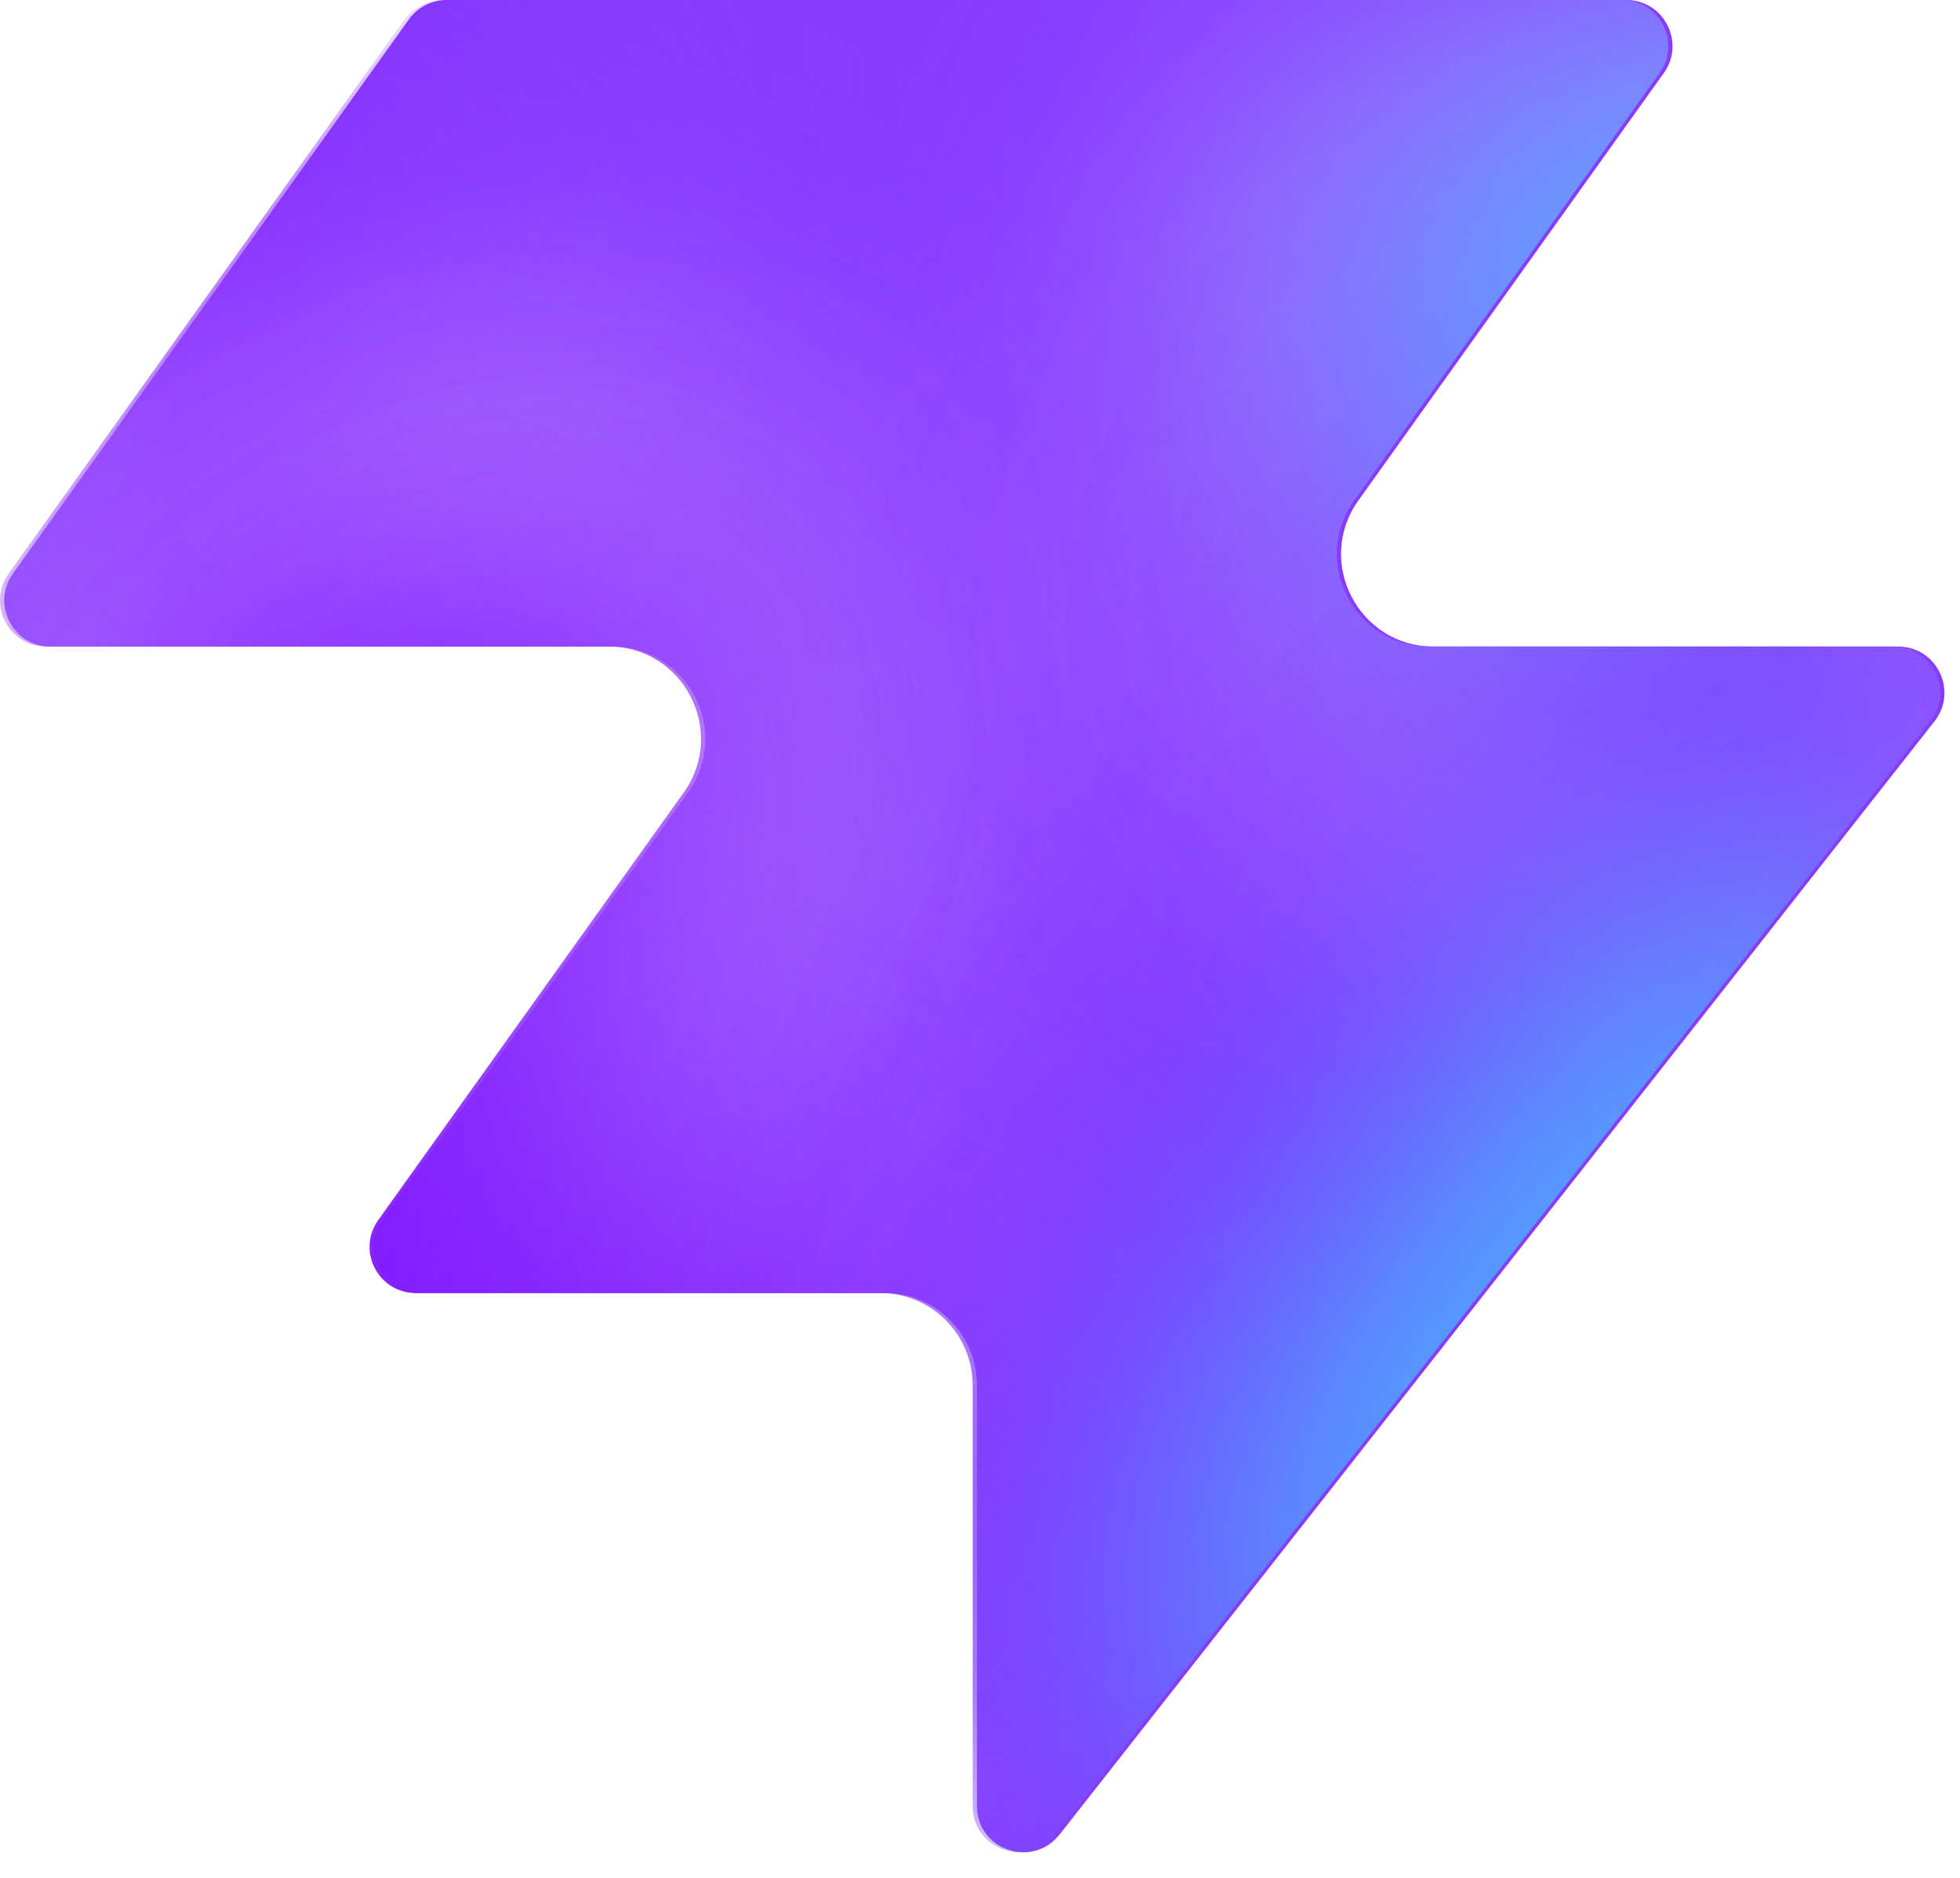
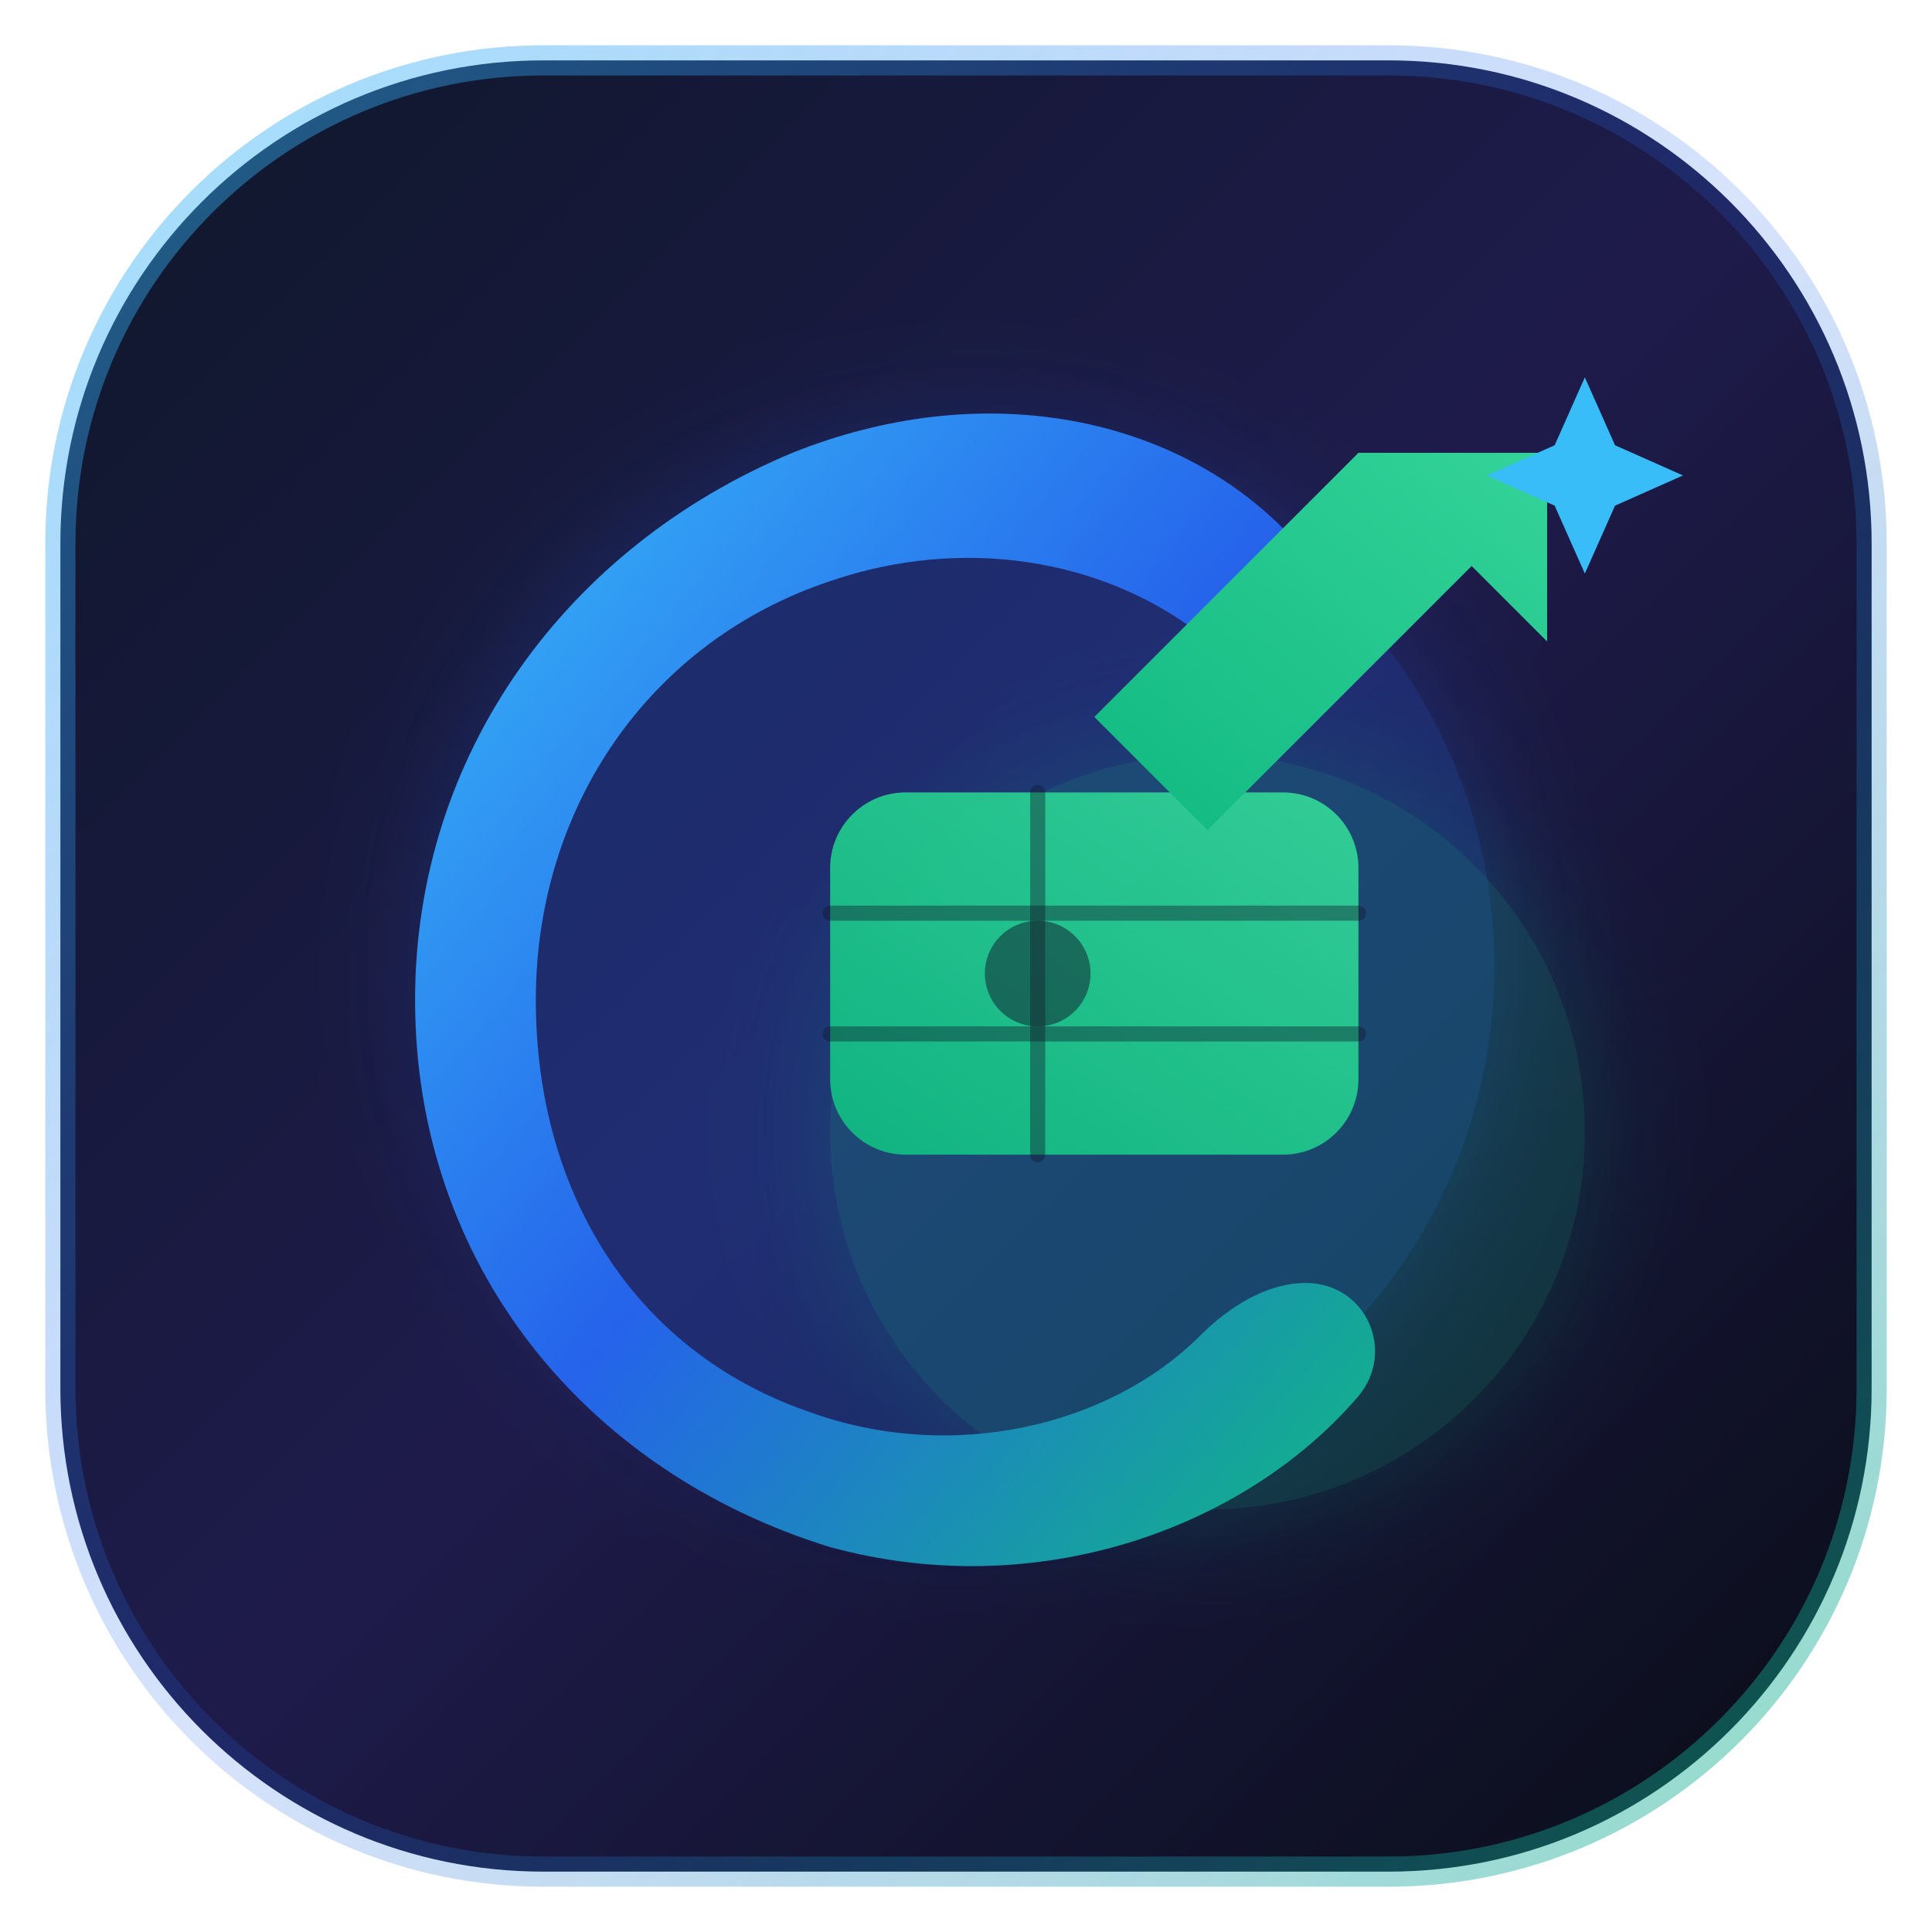
- <svg xmlns="http://www.w3.org/2000/svg" width="48" height="46" fill="none" viewBox="0 0 48 46">
-   <path fill="#863bff" d="M25.946 44.938c-.664.845-2.021.375-2.021-.698V33.937a2.26 2.26 0 0 0-2.262-2.262H10.287c-.92 0-1.456-1.04-.92-1.788l7.48-10.471c1.07-1.497 0-3.578-1.842-3.578H1.237c-.92 0-1.456-1.04-.92-1.788L10.013.474c.214-.297.556-.474.92-.474h28.894c.92 0 1.456 1.04.92 1.788l-7.48 10.471c-1.07 1.498 0 3.579 1.842 3.579h11.377c.943 0 1.473 1.088.89 1.83L25.947 44.94z" style="fill:#863bff;fill:color(display-p3 .525 .23 1);fill-opacity:1" />
-   <mask id="a" width="48" height="46" x="0" y="0" maskUnits="userSpaceOnUse" style="mask-type:alpha">
-     <path fill="#000" d="M25.842 44.938c-.664.844-2.021.375-2.021-.698V33.937a2.26 2.26 0 0 0-2.262-2.262H10.183c-.92 0-1.456-1.04-.92-1.788l7.48-10.471c1.07-1.498 0-3.579-1.842-3.579H1.133c-.92 0-1.456-1.04-.92-1.787L9.91.473c.214-.297.556-.474.92-.474h28.894c.92 0 1.456 1.04.92 1.788l-7.48 10.471c-1.07 1.498 0 3.578 1.842 3.578h11.377c.943 0 1.473 1.088.89 1.832L25.843 44.94z" style="fill:#000;fill-opacity:1" />
-   </mask>
-   <g mask="url(#a)">
-     <g filter="url(#b)">
-       <ellipse cx="5.508" cy="14.704" fill="#ede6ff" rx="5.508" ry="14.704" style="fill:#ede6ff;fill:color(display-p3 .927 .903 1);fill-opacity:1" transform="matrix(.00324 1 1 -.00324 -4.47 31.516)" />
-     </g>
-     <g filter="url(#c)">
-       <ellipse cx="10.399" cy="29.851" fill="#ede6ff" rx="10.399" ry="29.851" style="fill:#ede6ff;fill:color(display-p3 .927 .903 1);fill-opacity:1" transform="matrix(.00324 1 1 -.00324 -39.328 7.883)" />
-     </g>
-     <g filter="url(#d)">
-       <ellipse cx="5.508" cy="30.487" fill="#7e14ff" rx="5.508" ry="30.487" style="fill:#7e14ff;fill:color(display-p3 .492 .077 1);fill-opacity:1" transform="rotate(89.814 -25.913 -14.639)scale(1 -1)" />
-     </g>
-     <g filter="url(#e)">
-       <ellipse cx="5.508" cy="30.599" fill="#7e14ff" rx="5.508" ry="30.599" style="fill:#7e14ff;fill:color(display-p3 .492 .077 1);fill-opacity:1" transform="rotate(89.814 -32.644 -3.334)scale(1 -1)" />
-     </g>
-     <g filter="url(#f)">
-       <ellipse cx="5.508" cy="30.599" fill="#7e14ff" rx="5.508" ry="30.599" style="fill:#7e14ff;fill:color(display-p3 .492 .077 1);fill-opacity:1" transform="matrix(.00324 1 1 -.00324 -34.34 30.47)" />
-     </g>
-     <g filter="url(#g)">
-       <ellipse cx="14.072" cy="22.078" fill="#ede6ff" rx="14.072" ry="22.078" style="fill:#ede6ff;fill:color(display-p3 .927 .903 1);fill-opacity:1" transform="rotate(93.35 24.506 48.493)scale(-1 1)" />
-     </g>
-     <g filter="url(#h)">
-       <ellipse cx="3.47" cy="21.501" fill="#7e14ff" rx="3.47" ry="21.501" style="fill:#7e14ff;fill:color(display-p3 .492 .077 1);fill-opacity:1" transform="rotate(89.009 28.708 47.59)scale(-1 1)" />
-     </g>
-     <g filter="url(#i)">
-       <ellipse cx="3.47" cy="21.501" fill="#7e14ff" rx="3.47" ry="21.501" style="fill:#7e14ff;fill:color(display-p3 .492 .077 1);fill-opacity:1" transform="rotate(89.009 28.708 47.59)scale(-1 1)" />
-     </g>
-     <g filter="url(#j)">
-       <ellipse cx=".387" cy="8.972" fill="#7e14ff" rx="4.407" ry="29.108" style="fill:#7e14ff;fill:color(display-p3 .492 .077 1);fill-opacity:1" transform="rotate(39.51 .387 8.972)" />
-     </g>
-     <g filter="url(#k)">
-       <ellipse cx="47.523" cy="-6.092" fill="#7e14ff" rx="4.407" ry="29.108" style="fill:#7e14ff;fill:color(display-p3 .492 .077 1);fill-opacity:1" transform="rotate(37.892 47.523 -6.092)" />
-     </g>
-     <g filter="url(#l)">
-       <ellipse cx="41.412" cy="6.333" fill="#47bfff" rx="5.971" ry="9.665" style="fill:#47bfff;fill:color(display-p3 .28 .748 1);fill-opacity:1" transform="rotate(37.892 41.412 6.333)" />
-     </g>
-     <g filter="url(#m)">
-       <ellipse cx="-1.879" cy="38.332" fill="#7e14ff" rx="4.407" ry="29.108" style="fill:#7e14ff;fill:color(display-p3 .492 .077 1);fill-opacity:1" transform="rotate(37.892 -1.88 38.332)" />
-     </g>
-     <g filter="url(#n)">
-       <ellipse cx="-1.879" cy="38.332" fill="#7e14ff" rx="4.407" ry="29.108" style="fill:#7e14ff;fill:color(display-p3 .492 .077 1);fill-opacity:1" transform="rotate(37.892 -1.88 38.332)" />
-     </g>
-     <g filter="url(#o)">
-       <ellipse cx="35.651" cy="29.907" fill="#7e14ff" rx="4.407" ry="29.108" style="fill:#7e14ff;fill:color(display-p3 .492 .077 1);fill-opacity:1" transform="rotate(37.892 35.651 29.907)" />
-     </g>
-     <g filter="url(#p)">
-       <ellipse cx="38.418" cy="32.4" fill="#47bfff" rx="5.971" ry="15.297" style="fill:#47bfff;fill:color(display-p3 .28 .748 1);fill-opacity:1" transform="rotate(37.892 38.418 32.4)" />
-     </g>
-   </g>
+ <svg xmlns="http://www.w3.org/2000/svg" viewBox="0 0 512 512" width="100%" height="100%">
  <defs>
-     <filter id="b" width="60.045" height="41.654" x="-19.77" y="16.149" color-interpolation-filters="sRGB" filterUnits="userSpaceOnUse">
-       <feFlood flood-opacity="0" result="BackgroundImageFix" />
-       <feBlend in="SourceGraphic" in2="BackgroundImageFix" result="shape" />
-       <feGaussianBlur result="effect1_foregroundBlur_2002_17158" stdDeviation="7.659" />
+     <linearGradient id="bgGrad" x1="0%" y1="0%" x2="100%" y2="100%">
+       <stop offset="0%" stop-color="#0f172a" />
+       <stop offset="50%" stop-color="#1e1b4b" />
+       <stop offset="100%" stop-color="#090d16" />
+     </linearGradient>
+     <linearGradient id="brandGrad" x1="0%" y1="0%" x2="100%" y2="100%">
+       <stop offset="0%" stop-color="#38bdf8" />
+       <stop offset="50%" stop-color="#2563eb" />
+       <stop offset="100%" stop-color="#10b981" />
+     </linearGradient>
+     <linearGradient id="accentGrad" x1="0%" y1="100%" x2="100%" y2="0%">
+       <stop offset="0%" stop-color="#10b981" />
+       <stop offset="100%" stop-color="#34d399" />
+     </linearGradient>
+     <filter id="glow" x="-20%" y="-20%" width="140%" height="140%">
+       <feGaussianBlur stdDeviation="16" result="blur" />
+       <feComposite in="SourceGraphic" in2="blur" operator="over" />
    </filter>
-     <filter id="c" width="90.34" height="51.437" x="-54.613" y="-7.533" color-interpolation-filters="sRGB" filterUnits="userSpaceOnUse">
-       <feFlood flood-opacity="0" result="BackgroundImageFix" />
-       <feBlend in="SourceGraphic" in2="BackgroundImageFix" result="shape" />
-       <feGaussianBlur result="effect1_foregroundBlur_2002_17158" stdDeviation="7.659" />
-     </filter>
-     <filter id="d" width="79.355" height="29.4" x="-49.64" y="2.03" color-interpolation-filters="sRGB" filterUnits="userSpaceOnUse">
-       <feFlood flood-opacity="0" result="BackgroundImageFix" />
-       <feBlend in="SourceGraphic" in2="BackgroundImageFix" result="shape" />
-       <feGaussianBlur result="effect1_foregroundBlur_2002_17158" stdDeviation="4.596" />
-     </filter>
-     <filter id="e" width="79.579" height="29.4" x="-45.045" y="20.029" color-interpolation-filters="sRGB" filterUnits="userSpaceOnUse">
-       <feFlood flood-opacity="0" result="BackgroundImageFix" />
-       <feBlend in="SourceGraphic" in2="BackgroundImageFix" result="shape" />
-       <feGaussianBlur result="effect1_foregroundBlur_2002_17158" stdDeviation="4.596" />
-     </filter>
-     <filter id="f" width="79.579" height="29.4" x="-43.513" y="21.178" color-interpolation-filters="sRGB" filterUnits="userSpaceOnUse">
-       <feFlood flood-opacity="0" result="BackgroundImageFix" />
-       <feBlend in="SourceGraphic" in2="BackgroundImageFix" result="shape" />
-       <feGaussianBlur result="effect1_foregroundBlur_2002_17158" stdDeviation="4.596" />
-     </filter>
-     <filter id="g" width="74.749" height="58.852" x="15.756" y="-17.901" color-interpolation-filters="sRGB" filterUnits="userSpaceOnUse">
-       <feFlood flood-opacity="0" result="BackgroundImageFix" />
-       <feBlend in="SourceGraphic" in2="BackgroundImageFix" result="shape" />
-       <feGaussianBlur result="effect1_foregroundBlur_2002_17158" stdDeviation="7.659" />
-     </filter>
-     <filter id="h" width="61.377" height="25.362" x="23.548" y="2.284" color-interpolation-filters="sRGB" filterUnits="userSpaceOnUse">
-       <feFlood flood-opacity="0" result="BackgroundImageFix" />
-       <feBlend in="SourceGraphic" in2="BackgroundImageFix" result="shape" />
-       <feGaussianBlur result="effect1_foregroundBlur_2002_17158" stdDeviation="4.596" />
-     </filter>
-     <filter id="i" width="61.377" height="25.362" x="23.548" y="2.284" color-interpolation-filters="sRGB" filterUnits="userSpaceOnUse">
-       <feFlood flood-opacity="0" result="BackgroundImageFix" />
-       <feBlend in="SourceGraphic" in2="BackgroundImageFix" result="shape" />
-       <feGaussianBlur result="effect1_foregroundBlur_2002_17158" stdDeviation="4.596" />
-     </filter>
-     <filter id="j" width="56.045" height="63.649" x="-27.636" y="-22.853" color-interpolation-filters="sRGB" filterUnits="userSpaceOnUse">
-       <feFlood flood-opacity="0" result="BackgroundImageFix" />
-       <feBlend in="SourceGraphic" in2="BackgroundImageFix" result="shape" />
-       <feGaussianBlur result="effect1_foregroundBlur_2002_17158" stdDeviation="4.596" />
-     </filter>
-     <filter id="k" width="54.814" height="64.646" x="20.116" y="-38.415" color-interpolation-filters="sRGB" filterUnits="userSpaceOnUse">
-       <feFlood flood-opacity="0" result="BackgroundImageFix" />
-       <feBlend in="SourceGraphic" in2="BackgroundImageFix" result="shape" />
-       <feGaussianBlur result="effect1_foregroundBlur_2002_17158" stdDeviation="4.596" />
-     </filter>
-     <filter id="l" width="33.541" height="35.313" x="24.641" y="-11.323" color-interpolation-filters="sRGB" filterUnits="userSpaceOnUse">
-       <feFlood flood-opacity="0" result="BackgroundImageFix" />
-       <feBlend in="SourceGraphic" in2="BackgroundImageFix" result="shape" />
-       <feGaussianBlur result="effect1_foregroundBlur_2002_17158" stdDeviation="4.596" />
-     </filter>
-     <filter id="m" width="54.814" height="64.646" x="-29.286" y="6.009" color-interpolation-filters="sRGB" filterUnits="userSpaceOnUse">
-       <feFlood flood-opacity="0" result="BackgroundImageFix" />
-       <feBlend in="SourceGraphic" in2="BackgroundImageFix" result="shape" />
-       <feGaussianBlur result="effect1_foregroundBlur_2002_17158" stdDeviation="4.596" />
-     </filter>
-     <filter id="n" width="54.814" height="64.646" x="-29.286" y="6.009" color-interpolation-filters="sRGB" filterUnits="userSpaceOnUse">
-       <feFlood flood-opacity="0" result="BackgroundImageFix" />
-       <feBlend in="SourceGraphic" in2="BackgroundImageFix" result="shape" />
-       <feGaussianBlur result="effect1_foregroundBlur_2002_17158" stdDeviation="4.596" />
-     </filter>
-     <filter id="o" width="54.814" height="64.646" x="8.244" y="-2.416" color-interpolation-filters="sRGB" filterUnits="userSpaceOnUse">
-       <feFlood flood-opacity="0" result="BackgroundImageFix" />
-       <feBlend in="SourceGraphic" in2="BackgroundImageFix" result="shape" />
-       <feGaussianBlur result="effect1_foregroundBlur_2002_17158" stdDeviation="4.596" />
-     </filter>
-     <filter id="p" width="39.409" height="43.623" x="18.713" y="10.588" color-interpolation-filters="sRGB" filterUnits="userSpaceOnUse">
-       <feFlood flood-opacity="0" result="BackgroundImageFix" />
-       <feBlend in="SourceGraphic" in2="BackgroundImageFix" result="shape" />
-       <feGaussianBlur result="effect1_foregroundBlur_2002_17158" stdDeviation="4.596" />
-     </filter>
+     <linearGradient id="borderGrad" x1="0%" y1="0%" x2="100%" y2="100%">
+       <stop offset="0%" stop-color="#38bdf8" stop-opacity="0.8" />
+       <stop offset="50%" stop-color="#2563eb" stop-opacity="0.3" />
+       <stop offset="100%" stop-color="#10b981" stop-opacity="0.8" />
+     </linearGradient>
  </defs>
+   <rect x="16" y="16" width="480" height="480" rx="128" fill="url(#bgGrad)" />
+   <rect x="16" y="16" width="480" height="480" rx="128" fill="none" stroke="url(#borderGrad)" stroke-width="8" opacity="0.6" />
+   <circle cx="256" cy="256" r="140" fill="#2563eb" opacity="0.25" filter="url(#glow)" />
+   <circle cx="320" cy="300" r="100" fill="#10b981" opacity="0.2" filter="url(#glow)" />
+   <path d="M 340 140            C 310 110, 260 100, 210 120            C 150 145, 110 200, 110 265            C 110 335, 155 390, 220 410            C 275 425, 330 405, 360 370            C 370 358, 362 340, 346 340            C 336 340, 326 346, 318 354            C 294 378, 252 388, 214 374            C 168 358, 142 316, 142 265            C 142 214, 172 170, 220 154            C 255 142, 292 148, 318 168            C 328 176, 342 176, 350 166            L 356 158            C 362 150, 352 138, 340 140 Z" fill="url(#brandGrad)" />
+   <rect x="220" y="210" width="140" height="96" rx="20" fill="url(#accentGrad)" opacity="0.95" />
+   <line x1="220" y1="242" x2="360" y2="242" stroke="#0f172a" stroke-width="4" stroke-linecap="round" opacity="0.4" />
+   <line x1="220" y1="274" x2="360" y2="274" stroke="#0f172a" stroke-width="4" stroke-linecap="round" opacity="0.4" />
+   <line x1="275" y1="210" x2="275" y2="306" stroke="#0f172a" stroke-width="4" stroke-linecap="round" opacity="0.4" />
+   <circle cx="275" cy="258" r="14" fill="#0f172a" opacity="0.5" />
+   <path d="M 360 120 L 410 120 L 410 170 L 390 150 L 320 220 L 290 190 L 340 140 Z" fill="url(#accentGrad)" />
+   <polygon points="420,100 428,118 446,126 428,134 420,152 412,134 394,126 412,118" fill="#38bdf8" />
</svg>
